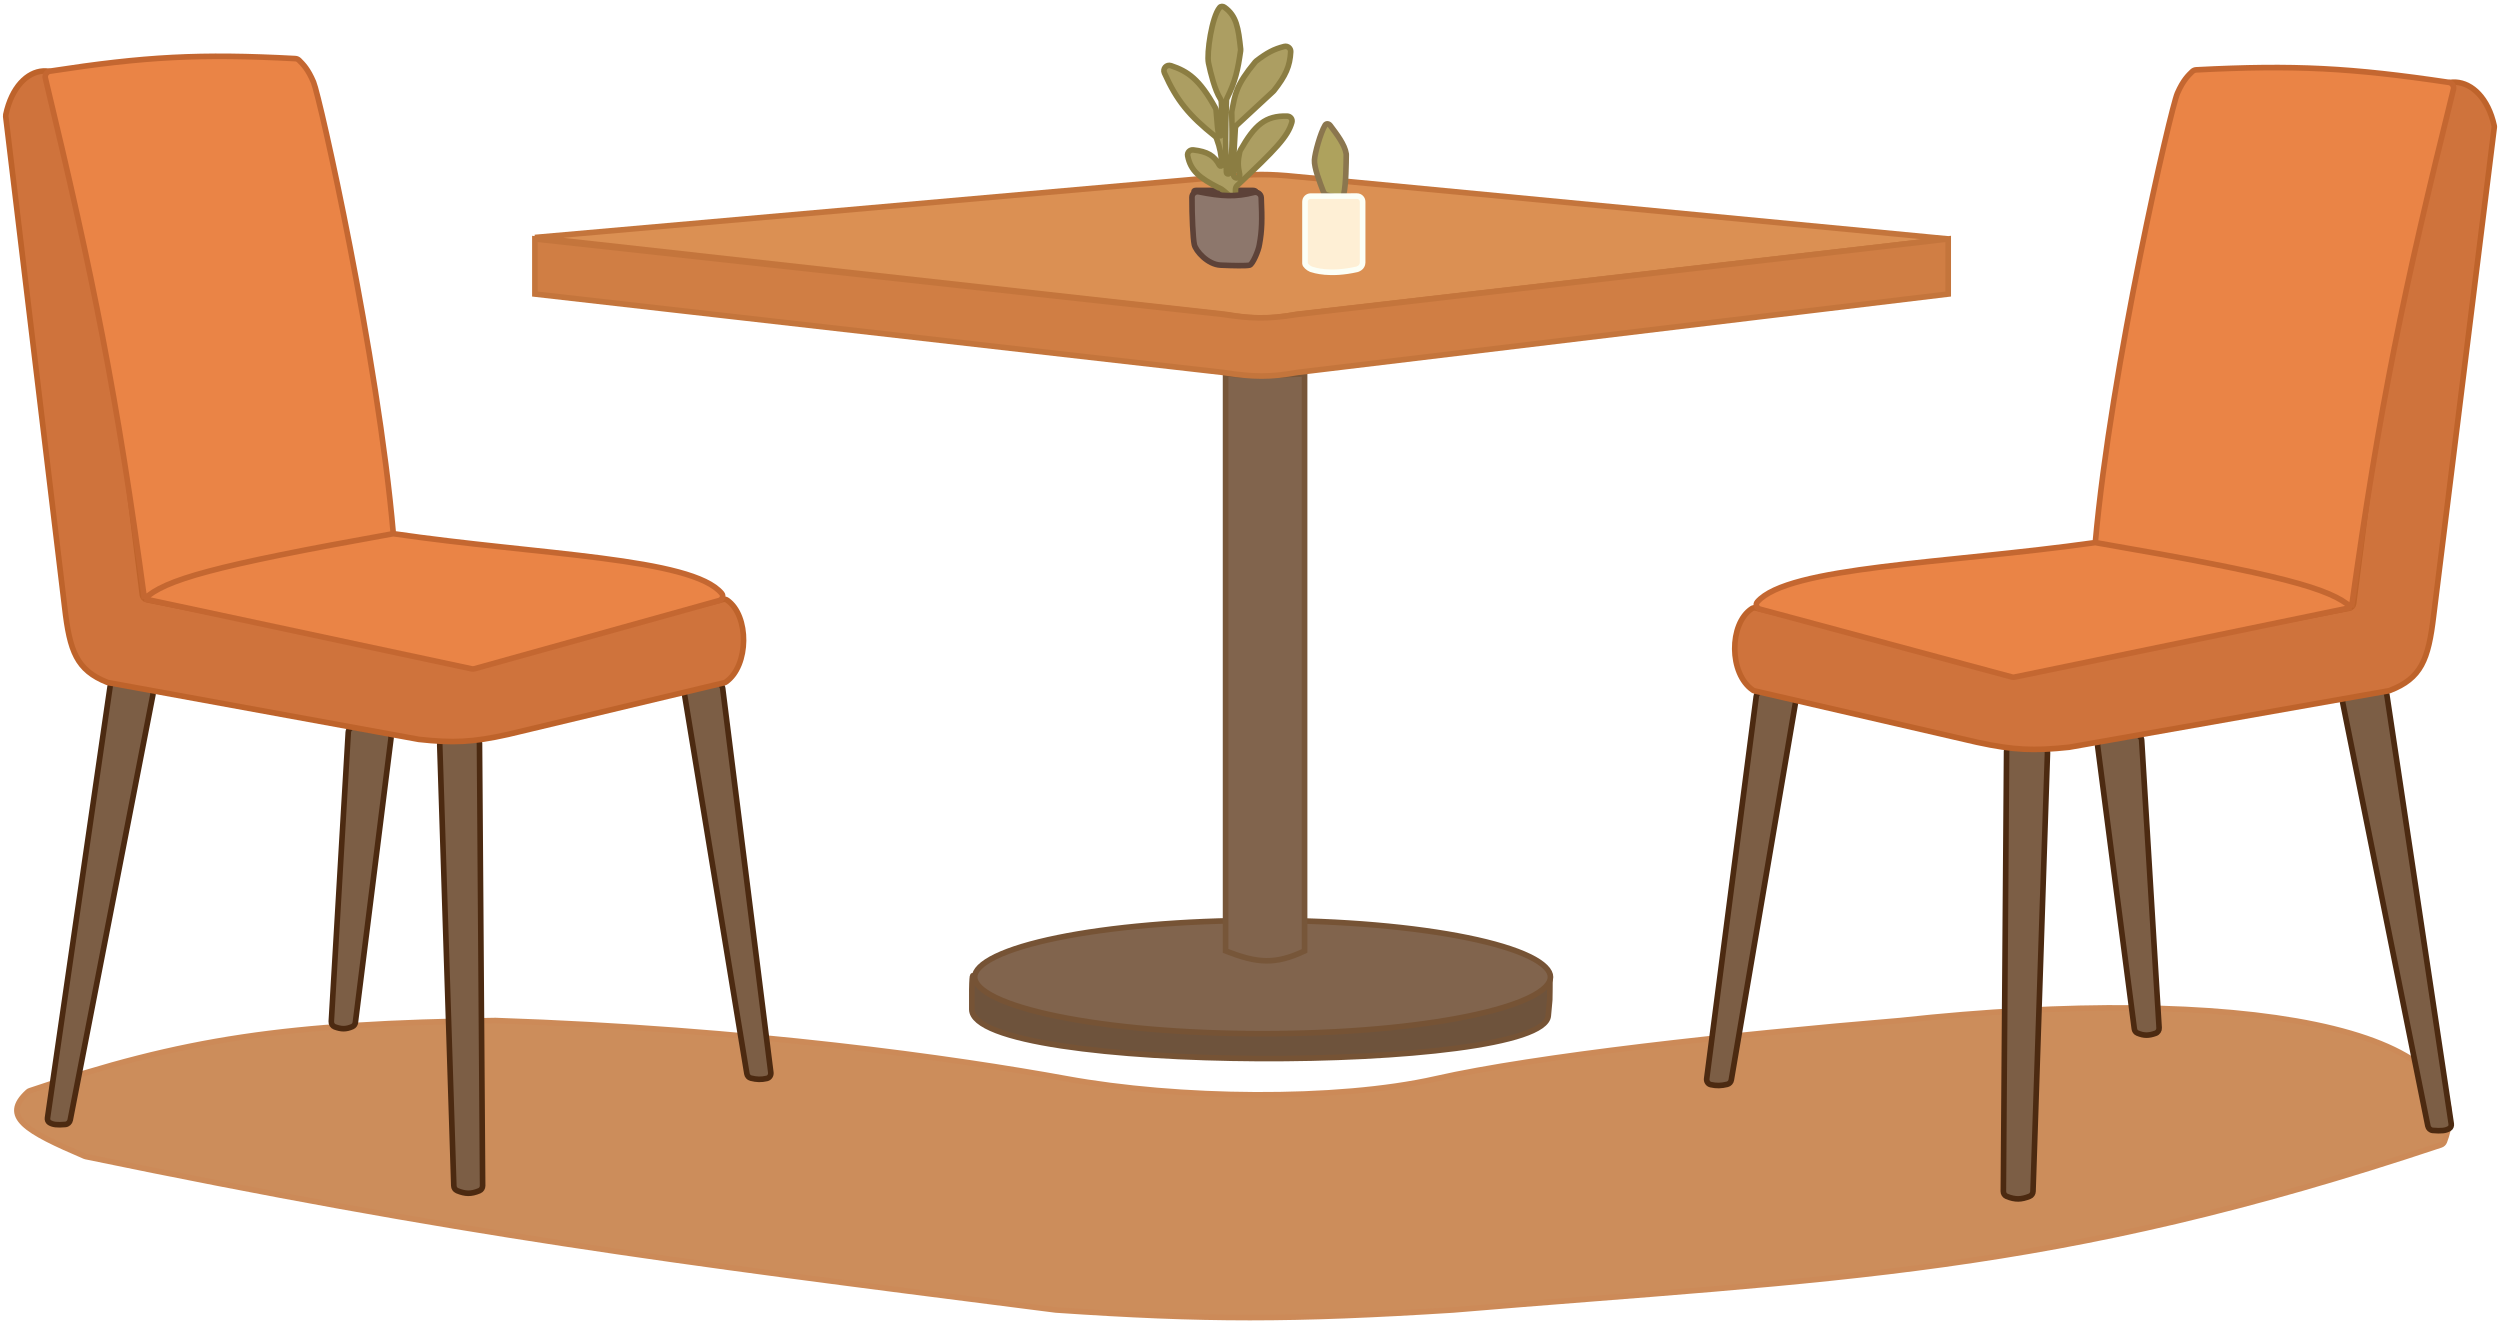
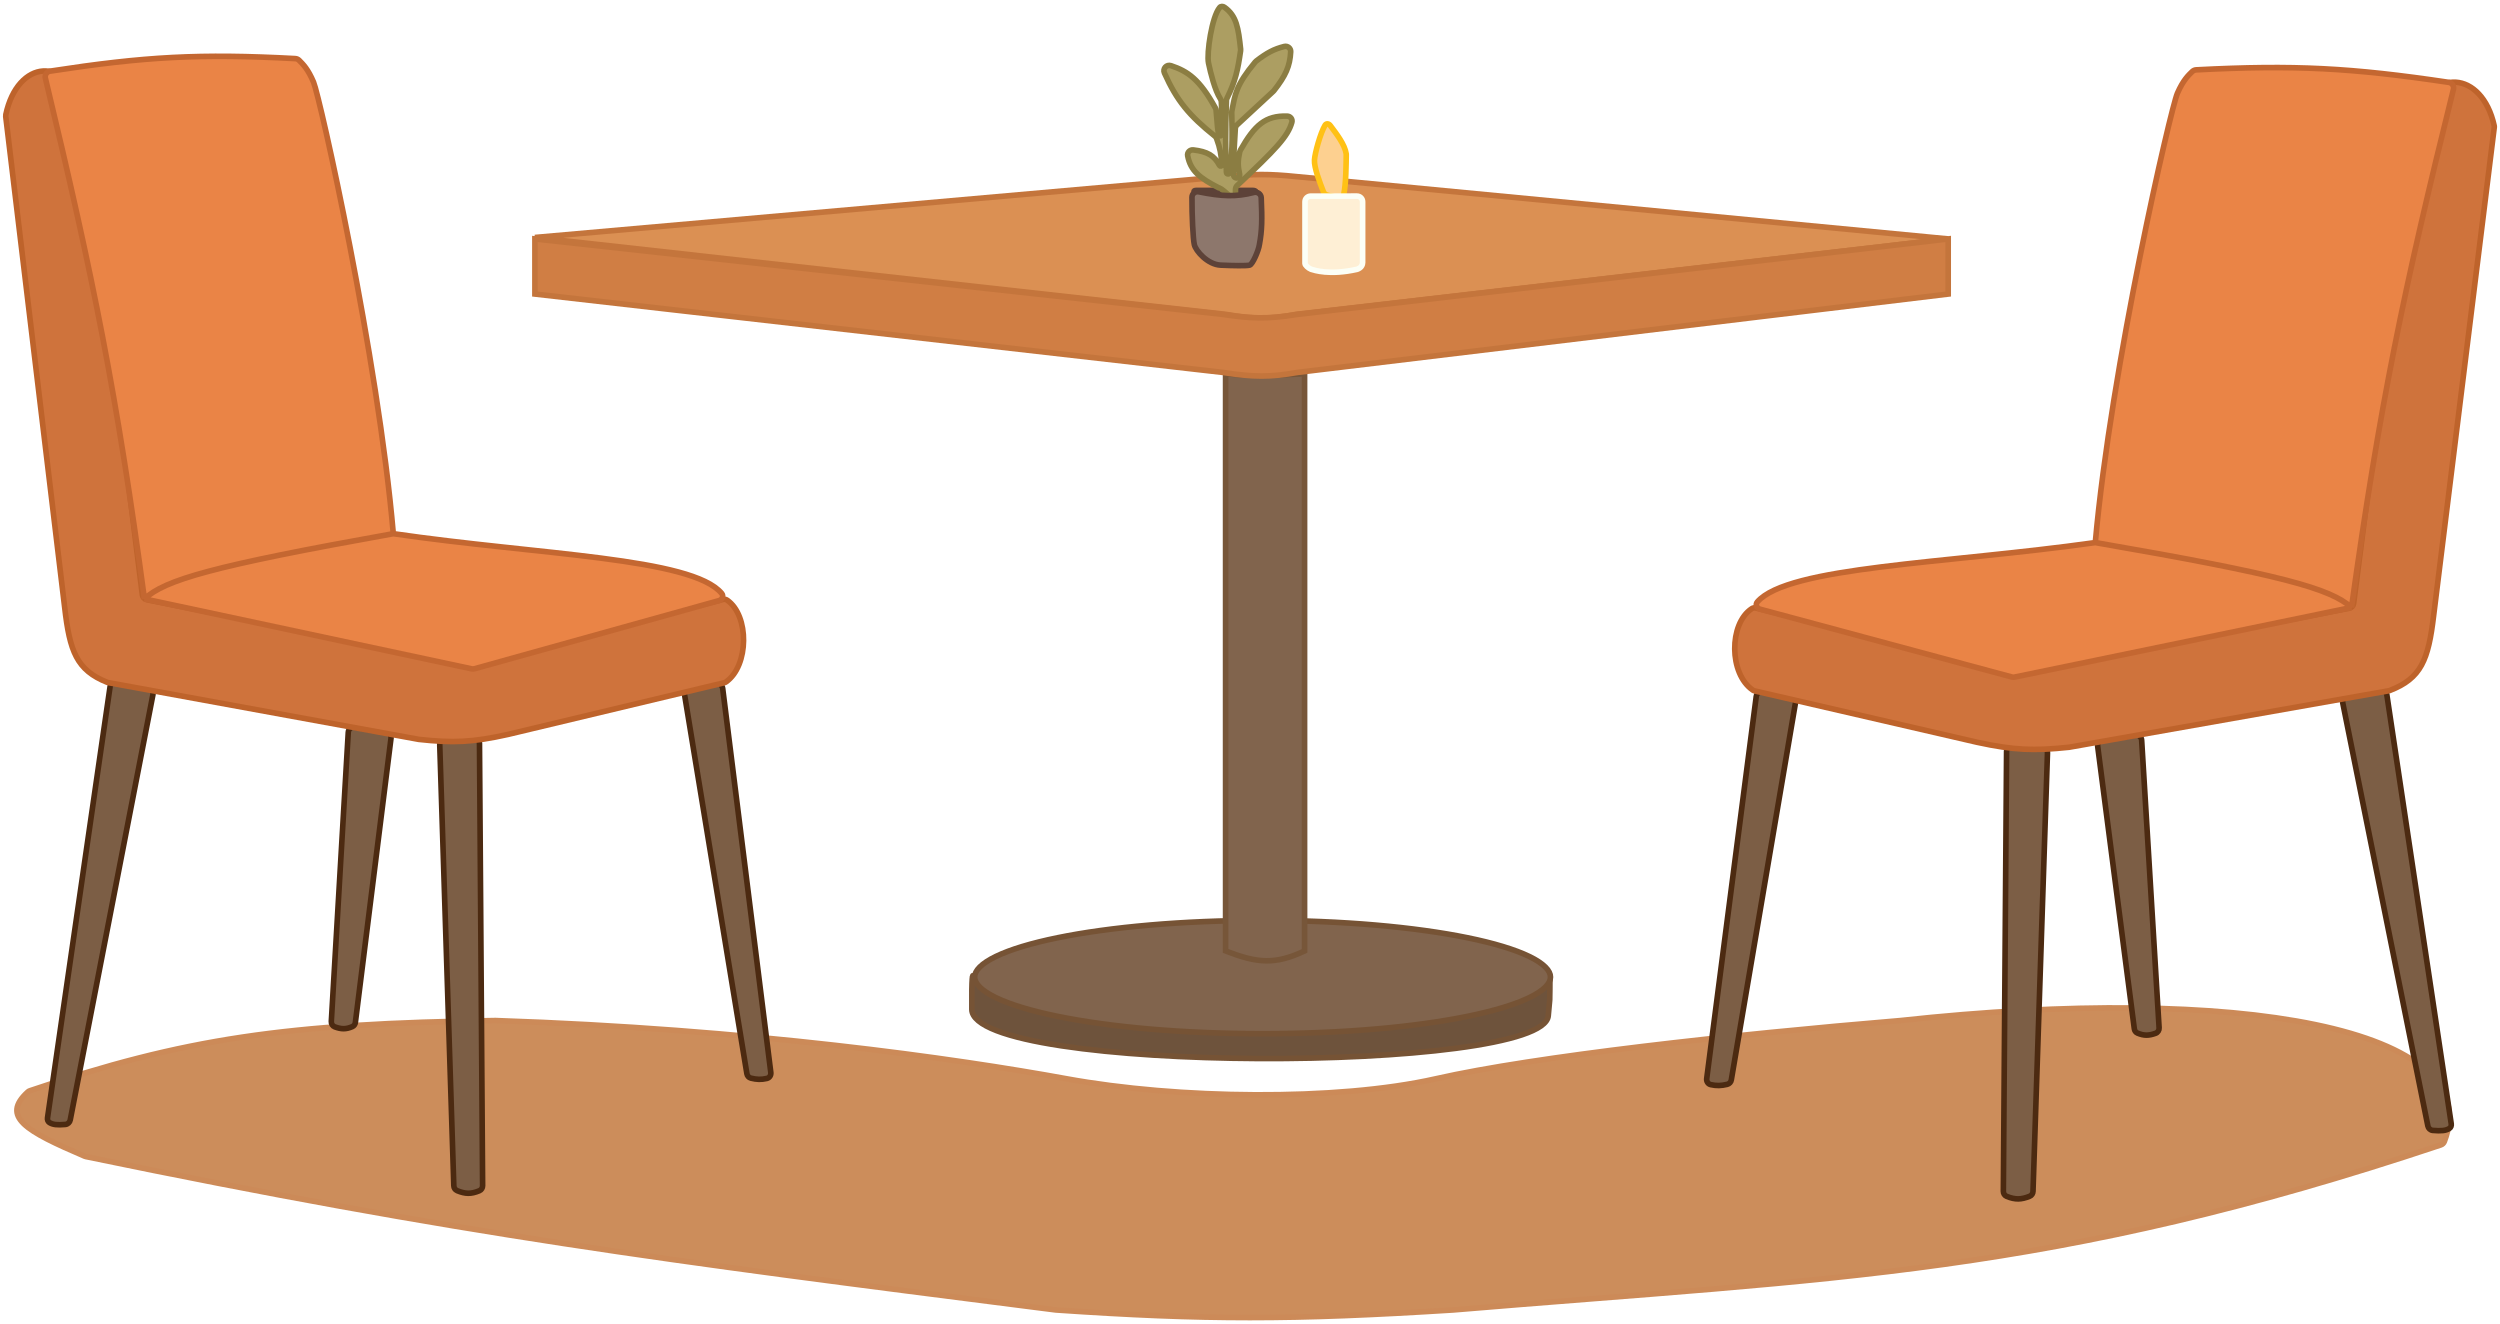
<svg xmlns="http://www.w3.org/2000/svg" width="444" height="235" viewBox="0 0 444 235" fill="none">
  <path d="M183.917 232.189C118.918 223.902 81.367 219.114 15.229 205.403C15.164 205.389 15.098 205.369 15.037 205.342C4.583 200.873 0.109 198.337 4.95 193.925C5.048 193.835 5.17 193.764 5.296 193.722C32.661 184.433 50.905 181.771 88.016 181.251C133.129 182.764 169.733 187.994 189.44 191.593C209.147 195.192 237.322 195.59 254.999 191.593C272.676 187.596 307.345 183.771 337.526 181.251C397.461 174.72 441.908 182.553 434.111 202.754C434.008 203.023 433.774 203.243 433.501 203.334C364.135 226.522 326.144 226.924 258.084 232.647C229.469 234.449 213.939 234.453 187.512 232.647L183.917 232.189Z" fill="#CC8D5B" stroke="#CC8A58" />
  <path d="M172.598 179.272C172.543 173.284 172.75 172.873 172.855 173.487C172.987 174.266 173.604 174.534 174.363 174.752C212.743 185.788 235.562 185.527 275.027 173.853C275.145 173.818 275.266 173.905 275.266 174.028C275.266 174.266 275.253 177.318 275.23 177.554C275.162 178.252 275.076 179.189 274.969 180.416C274.074 190.655 172.704 190.77 172.598 179.272Z" fill="#6E533C" stroke="#765335" />
  <path d="M224.231 163.465C238.466 163.465 251.338 164.646 260.64 166.548C265.295 167.5 269.03 168.628 271.588 169.865C272.869 170.484 273.828 171.118 274.46 171.75C275.092 172.382 275.364 172.974 275.364 173.525C275.364 174.076 275.092 174.668 274.46 175.299C273.828 175.932 272.868 176.566 271.588 177.185C269.03 178.422 265.295 179.549 260.64 180.501C251.338 182.404 238.466 183.584 224.231 183.584C209.996 183.584 197.123 182.404 187.821 180.501C183.166 179.55 179.432 178.422 176.874 177.185C175.593 176.566 174.633 175.932 174 175.299C173.369 174.668 173.098 174.076 173.098 173.525C173.098 172.974 173.369 172.382 174 171.75C174.633 171.118 175.593 170.484 176.874 169.865C179.432 168.628 183.166 167.5 187.821 166.548C197.123 164.646 209.996 163.465 224.231 163.465Z" fill="#81644D" stroke="#765335" />
  <path d="M217.665 168.889V66.386C222.211 66.734 225.319 66.719 231.692 66.386V168.889C226.342 171.394 223.261 171.048 217.665 168.889Z" fill="#81644D" stroke="#775639" />
  <path d="M217.665 55.827L95 42.177L217.665 31.36C222.681 30.886 225.447 30.874 230.2 31.36L346 42.434L230.2 55.827C225.687 56.681 222.966 56.734 217.665 55.827Z" fill="#DB9053" stroke="#C4753C" />
  <path d="M95 52.221V42.435L217.068 55.827C221.987 56.553 224.835 56.756 230.498 55.827L346 42.435V52.221L230.498 66.129C225.663 67 222.633 66.998 217.068 66.129L95 52.221Z" fill="#D07E44" stroke="#C4753C" />
  <path d="M58.841 181.409L61.851 130.058C61.886 129.461 62.433 129.029 63.021 129.131L65.317 129.532L68.59 129.99C69.132 130.066 69.512 130.562 69.444 131.105L63.115 181.583C63.074 181.909 62.877 182.2 62.576 182.331C61.436 182.828 60.606 182.797 59.445 182.367C59.053 182.222 58.816 181.826 58.841 181.409Z" fill="#7C5E45" />
  <path d="M80.597 210.596L78.098 132.304C78.081 131.756 78.508 131.296 79.056 131.273L84.115 131.061C84.681 131.037 85.153 131.487 85.157 132.053L85.712 210.582C85.715 210.967 85.498 211.324 85.144 211.473C83.643 212.103 82.625 212.054 81.18 211.46C80.831 211.316 80.609 210.974 80.597 210.596Z" fill="#7C5E45" />
  <path d="M132.648 190.694L121.577 123.381C121.488 122.84 121.852 122.328 122.392 122.234L127.183 121.397C127.745 121.298 128.276 121.691 128.347 122.257L136.896 190.481C136.956 190.962 136.665 191.425 136.193 191.533C135.178 191.765 134.4 191.738 133.353 191.478C132.982 191.385 132.71 191.072 132.648 190.694Z" fill="#7C5E45" />
  <path d="M8.439 198.534L19.549 121.957C19.631 121.392 20.169 121.01 20.73 121.119L26.368 122.213C26.91 122.319 27.265 122.844 27.159 123.386L12.473 198.909C12.39 199.337 12.039 199.665 11.604 199.703C10.153 199.831 9.361 199.744 8.757 199.352C8.491 199.179 8.394 198.848 8.439 198.534Z" fill="#7C5E45" />
  <path d="M58.841 181.409L61.851 130.058C61.886 129.461 62.433 129.029 63.021 129.131L65.317 129.532L68.59 129.99C69.132 130.066 69.512 130.562 69.444 131.105L63.115 181.583C63.074 181.909 62.877 182.2 62.576 182.331C61.436 182.828 60.606 182.797 59.445 182.367C59.053 182.222 58.816 181.826 58.841 181.409Z" stroke="#4C2A11" />
  <path d="M80.597 210.596L78.098 132.304C78.081 131.756 78.508 131.296 79.056 131.273L84.115 131.061C84.681 131.037 85.153 131.487 85.157 132.053L85.712 210.582C85.715 210.967 85.498 211.324 85.144 211.473C83.643 212.103 82.625 212.054 81.18 211.46C80.831 211.316 80.609 210.974 80.597 210.596Z" stroke="#4C2A11" />
  <path d="M132.648 190.694L121.577 123.381C121.488 122.84 121.852 122.328 122.392 122.234L127.183 121.397C127.745 121.298 128.276 121.691 128.347 122.257L136.896 190.481C136.956 190.962 136.665 191.425 136.193 191.533C135.178 191.765 134.4 191.738 133.353 191.478C132.982 191.385 132.71 191.072 132.648 190.694Z" stroke="#4C2A11" />
  <path d="M8.439 198.534L19.549 121.957C19.631 121.392 20.169 121.01 20.73 121.119L26.368 122.213C26.91 122.319 27.265 122.844 27.159 123.386L12.473 198.909C12.39 199.337 12.039 199.665 11.604 199.703C10.153 199.831 9.361 199.744 8.757 199.352C8.491 199.179 8.394 198.848 8.439 198.534Z" stroke="#4C2A11" />
  <path d="M90.25 130.424L128.614 121.257C128.726 121.23 128.833 121.185 128.927 121.119C133.054 118.217 133.078 109.292 129.123 106.578C128.911 106.432 128.644 106.401 128.394 106.464L90.25 116.167C83.594 117.634 80.219 117.316 74.383 116.167L26.074 106.507C25.651 106.423 25.331 106.077 25.277 105.65L14.6 19.934C12.081 9.633 3.109 10.577 1.033 20.368C1.011 20.472 1.006 20.582 1.019 20.688L11.483 107.851C12.387 115.719 13.621 119.01 19.041 121.18C19.101 121.204 19.166 121.222 19.23 121.234L74.383 131.315C80.431 131.973 83.885 131.854 90.25 130.424Z" fill="#CF733C" stroke="#BE632B" />
  <path d="M8.877 12.638C25.698 10.046 35.478 9.502 52.444 10.408C52.702 10.421 52.949 10.535 53.131 10.719C53.816 11.41 54.691 12.247 55.684 14.588C56.817 17.261 67.129 63.376 69.85 94.782C95.684 98.555 122.923 99.048 128.175 105.395C128.564 105.865 128.258 106.512 127.671 106.675L84.254 118.774C84.098 118.817 83.934 118.822 83.776 118.788L25.65 106.365C20.761 70.204 16.68 49.762 8.056 13.87C7.92 13.302 8.3 12.727 8.877 12.638Z" fill="#EA8446" />
  <path d="M69.85 94.782C67.129 63.376 56.817 17.261 55.684 14.588C54.691 12.247 53.816 11.41 53.131 10.719C52.949 10.535 52.702 10.421 52.444 10.408C35.478 9.502 25.698 10.046 8.877 12.638C8.3 12.727 7.92 13.302 8.056 13.87C16.68 49.762 20.761 70.204 25.65 106.365M69.85 94.782C95.684 98.555 122.923 99.048 128.175 105.395C128.564 105.865 128.258 106.512 127.671 106.675L84.254 118.774C84.098 118.817 83.934 118.822 83.776 118.788L25.65 106.365M69.85 94.782C37.697 100.536 29.312 102.967 25.65 106.365" stroke="#C46731" />
  <path d="M212.402 33.816H222.465C223.133 33.816 223.28 34.209 222.628 34.351C221.888 34.512 220.689 34.703 218.745 34.966C218.663 34.977 218.577 34.978 218.495 34.969C215 34.574 213.03 34.322 212.25 34.094C211.932 34.002 212.07 33.816 212.402 33.816Z" fill="#6D5C4A" stroke="#5D4238" />
  <path d="M219.42 33.671C219.423 34.12 219.424 34.42 219.423 34.604C219.422 34.753 219.333 34.837 219.184 34.837H218.329C218.23 34.837 218.131 34.789 218.171 34.698C218.229 34.564 216.77 33.412 216.626 33.392C216.591 33.387 216.556 33.383 216.522 33.38C216.504 33.379 216.486 33.374 216.47 33.366C213.033 31.604 211.441 30.314 210.931 27.668C210.816 27.07 211.328 26.555 211.933 26.626C214.436 26.92 215.653 27.619 216.585 29.381C216.685 29.571 216.982 29.534 217.021 29.323C217.024 29.304 217.025 29.285 217.023 29.265C216.87 27.434 216.714 26.362 216.06 24.593C215.998 24.425 215.887 24.276 215.747 24.163C211.216 20.543 208.984 17.863 206.798 12.955C206.459 12.194 207.173 11.396 207.962 11.662C210.945 12.664 213.025 14.047 215.858 19.185C215.926 19.309 215.969 19.451 215.979 19.592C216.181 22.241 216.298 23.452 216.469 23.972C216.485 24.02 216.516 24.06 216.556 24.089C216.712 24.204 216.933 24.116 216.958 23.924C217.105 22.802 217.074 21.248 216.909 18.077C216.899 17.879 216.828 17.69 216.721 17.523C215.757 16.016 215.011 13 214.635 11.209C214.27 9.475 215.221 2.974 216.623 1.326C216.836 1.076 217.197 1.098 217.464 1.288C219.612 2.817 219.936 4.969 220.334 8.752C220.342 8.833 220.341 8.918 220.329 8.999C219.839 12.439 219.414 14.384 217.919 17.432C217.856 17.56 217.82 17.703 217.815 17.846C217.609 23.795 217.65 26.482 217.812 30.618C217.818 30.774 217.946 30.899 218.103 30.899C218.247 30.899 218.37 30.793 218.39 30.65C218.825 27.576 218.89 25.091 218.756 19.93C218.754 19.854 218.761 19.776 218.776 19.702C219.366 16.768 219.462 15.184 222.933 11.003C222.979 10.947 223.033 10.895 223.09 10.851C224.991 9.385 226.26 8.712 228.083 8.254C228.685 8.102 229.259 8.571 229.227 9.192C229.096 11.741 228.345 13.442 226.24 16.107C226.209 16.147 226.173 16.186 226.135 16.22L219.712 22.166C219.523 22.342 219.409 22.584 219.393 22.842C219.189 26.272 219.017 28.621 219.085 31.088C219.099 31.592 219.725 31.794 220.043 31.402C220.151 31.269 220.19 31.093 220.153 30.925C219.834 29.481 219.815 28.55 220.182 26.953C220.203 26.862 220.238 26.772 220.284 26.691C222.847 22.178 224.74 20.518 228.601 20.624C229.171 20.639 229.589 21.164 229.436 21.712C228.726 24.26 226.535 26.545 219.74 32.929C219.537 33.12 219.418 33.392 219.42 33.671Z" fill="#AC9E62" stroke="#8B7D42" />
  <path d="M222.683 34.178C219.552 34.992 217.029 34.901 212.898 34.066C212.282 33.941 211.697 34.397 211.694 35.025C211.676 38.326 211.883 42.433 212.111 43.442C212.367 44.578 214.496 46.982 216.76 47.088C218.945 47.188 221.41 47.234 221.941 47.088C222.472 46.942 223.53 44.474 223.668 43.442C224.147 40.863 224.157 38.979 223.992 35.116C223.964 34.46 223.319 34.012 222.683 34.178Z" fill="#8D776C" stroke="#5D4238" />
-   <path d="M233.45 28.419C233.375 29.758 234.371 32.335 235.033 34.047C235.153 34.358 235.42 34.59 235.745 34.664L237.616 35.092C238.08 35.198 238.55 34.96 238.652 34.495C239.058 32.635 239.068 29.144 239.095 27.47C239.096 27.421 239.093 27.375 239.086 27.327C238.838 25.672 237.411 23.838 236.257 22.301C235.995 21.951 235.556 21.866 235.33 22.241C234.505 23.614 233.519 27.2 233.45 28.419Z" fill="#AEA25D" stroke="#8B764E" />
+   <path d="M233.45 28.419C233.375 29.758 234.371 32.335 235.033 34.047C235.153 34.358 235.42 34.59 235.745 34.664L237.616 35.092C238.08 35.198 238.55 34.96 238.652 34.495C239.058 32.635 239.068 29.144 239.095 27.47C239.096 27.421 239.093 27.375 239.086 27.327C238.838 25.672 237.411 23.838 236.257 22.301C235.995 21.951 235.556 21.866 235.33 22.241C234.505 23.614 233.519 27.2 233.45 28.419Z" fill="#FDD090" stroke="#FFC115" />
  <path d="M241.007 34.83C238.253 34.814 236.19 34.822 232.77 34.834C232.219 34.835 231.771 35.278 231.771 35.829V46.796C231.771 47.088 232.337 47.612 232.834 47.817C233.419 47.996 236.128 48.931 240.978 47.838C241.039 47.825 241.099 47.805 241.156 47.779C241.658 47.546 241.83 47.324 241.959 46.931C241.988 46.842 242 46.749 242 46.656V35.83C242 35.28 241.557 34.834 241.007 34.83Z" fill="#FEEFD5" stroke="#FCFFF6" />
  <path d="M383.457 182.546L380.358 131.46C380.323 130.867 379.78 130.436 379.194 130.535L376.791 130.94L373.402 131.398C372.857 131.472 372.473 131.972 372.544 132.518L379.056 182.724C379.099 183.054 379.301 183.346 379.607 183.475C380.785 183.973 381.642 183.942 382.841 183.511C383.24 183.368 383.482 182.969 383.457 182.546Z" fill="#7C5E45" />
  <path d="M361.062 211.592L363.633 133.706C363.652 133.157 363.223 132.696 362.674 132.673L357.407 132.46C356.843 132.437 356.371 132.887 356.367 133.452L355.796 211.576C355.793 211.966 356.015 212.326 356.376 212.473C357.926 213.103 358.975 213.054 360.467 212.459C360.822 212.318 361.049 211.973 361.062 211.592Z" fill="#7C5E45" />
  <path d="M307.48 191.794L318.873 124.834C318.966 124.289 318.599 123.773 318.054 123.681L313.066 122.838C312.506 122.744 311.981 123.133 311.908 123.696L303.109 191.572C303.046 192.057 303.342 192.525 303.82 192.631C304.874 192.866 305.68 192.839 306.767 192.576C307.141 192.485 307.416 192.173 307.48 191.794Z" fill="#7C5E45" />
  <path d="M435.339 199.585L423.903 123.395C423.819 122.835 423.287 122.456 422.73 122.561L416.87 123.66C416.322 123.763 415.964 124.294 416.074 124.841L431.189 199.973C431.275 200.4 431.627 200.724 432.06 200.762C433.565 200.892 434.385 200.807 435.009 200.417C435.285 200.245 435.387 199.906 435.339 199.585Z" fill="#7C5E45" />
  <path d="M383.457 182.546L380.358 131.46C380.323 130.867 379.78 130.436 379.194 130.535L376.791 130.94L373.402 131.398C372.857 131.472 372.473 131.972 372.544 132.518L379.056 182.724C379.099 183.054 379.301 183.346 379.607 183.475C380.785 183.973 381.642 183.942 382.841 183.511C383.24 183.368 383.482 182.969 383.457 182.546Z" stroke="#4C2A11" />
  <path d="M361.062 211.592L363.633 133.706C363.652 133.157 363.223 132.696 362.674 132.673L357.407 132.46C356.843 132.437 356.371 132.887 356.367 133.452L355.796 211.576C355.793 211.966 356.015 212.326 356.376 212.473C357.926 213.103 358.975 213.054 360.467 212.459C360.822 212.318 361.049 211.973 361.062 211.592Z" stroke="#4C2A11" />
  <path d="M307.48 191.794L318.873 124.834C318.966 124.289 318.599 123.773 318.054 123.681L313.066 122.838C312.506 122.744 311.981 123.133 311.908 123.696L303.109 191.572C303.046 192.057 303.342 192.525 303.82 192.631C304.874 192.866 305.68 192.839 306.767 192.576C307.141 192.485 307.416 192.173 307.48 191.794Z" stroke="#4C2A11" />
  <path d="M435.339 199.585L423.903 123.395C423.819 122.835 423.287 122.456 422.73 122.561L416.87 123.66C416.322 123.763 415.964 124.294 416.074 124.841L431.189 199.973C431.275 200.4 431.627 200.724 432.06 200.762C433.565 200.892 434.385 200.807 435.009 200.417C435.285 200.245 435.387 199.906 435.339 199.585Z" stroke="#4C2A11" />
  <path d="M351.125 131.827L311.624 122.704C311.515 122.678 311.409 122.635 311.316 122.572C307.056 119.685 307.035 110.776 311.126 108.088C311.334 107.951 311.593 107.921 311.836 107.981L351.125 117.641C357.976 119.101 361.451 118.784 367.458 117.641L417.207 108.025C417.631 107.944 417.954 107.599 418.009 107.171L429 21.885C431.593 11.637 440.826 12.573 442.964 22.31C442.988 22.418 442.993 22.532 442.979 22.641L432.208 109.366C431.278 117.198 430.007 120.472 424.423 122.631C424.365 122.654 424.302 122.671 424.24 122.682L367.458 132.714C361.232 133.369 357.677 133.251 351.125 131.827Z" fill="#CF733C" stroke="#BE632B" />
  <path d="M434.908 14.628C417.575 12.045 407.506 11.504 390.023 12.407C389.77 12.42 389.528 12.529 389.346 12.706C388.639 13.395 387.735 14.225 386.708 16.565C385.542 19.225 374.927 65.111 372.125 96.362C345.552 100.113 317.534 100.606 312.097 106.909C311.693 107.376 312.001 108.034 312.598 108.195L357.312 120.239C357.463 120.28 357.622 120.284 357.775 120.253L417.625 107.888C422.657 71.912 426.857 51.572 435.732 15.868C435.874 15.296 435.491 14.715 434.908 14.628Z" fill="#EA8446" />
  <path d="M372.125 96.362C374.927 65.111 385.542 19.225 386.708 16.565C387.735 14.225 388.639 13.395 389.346 12.706C389.528 12.529 389.77 12.42 390.023 12.407C407.506 11.504 417.575 12.045 434.908 14.628C435.491 14.715 435.874 15.296 435.732 15.868C426.857 51.572 422.657 71.912 417.625 107.888M372.125 96.362C345.552 100.113 317.534 100.606 312.097 106.909C311.693 107.376 312.001 108.034 312.598 108.195L357.312 120.239C357.463 120.28 357.622 120.284 357.775 120.253L417.625 107.888M372.125 96.362C405.224 102.088 413.856 104.506 417.625 107.888" stroke="#C46731" />
</svg>
